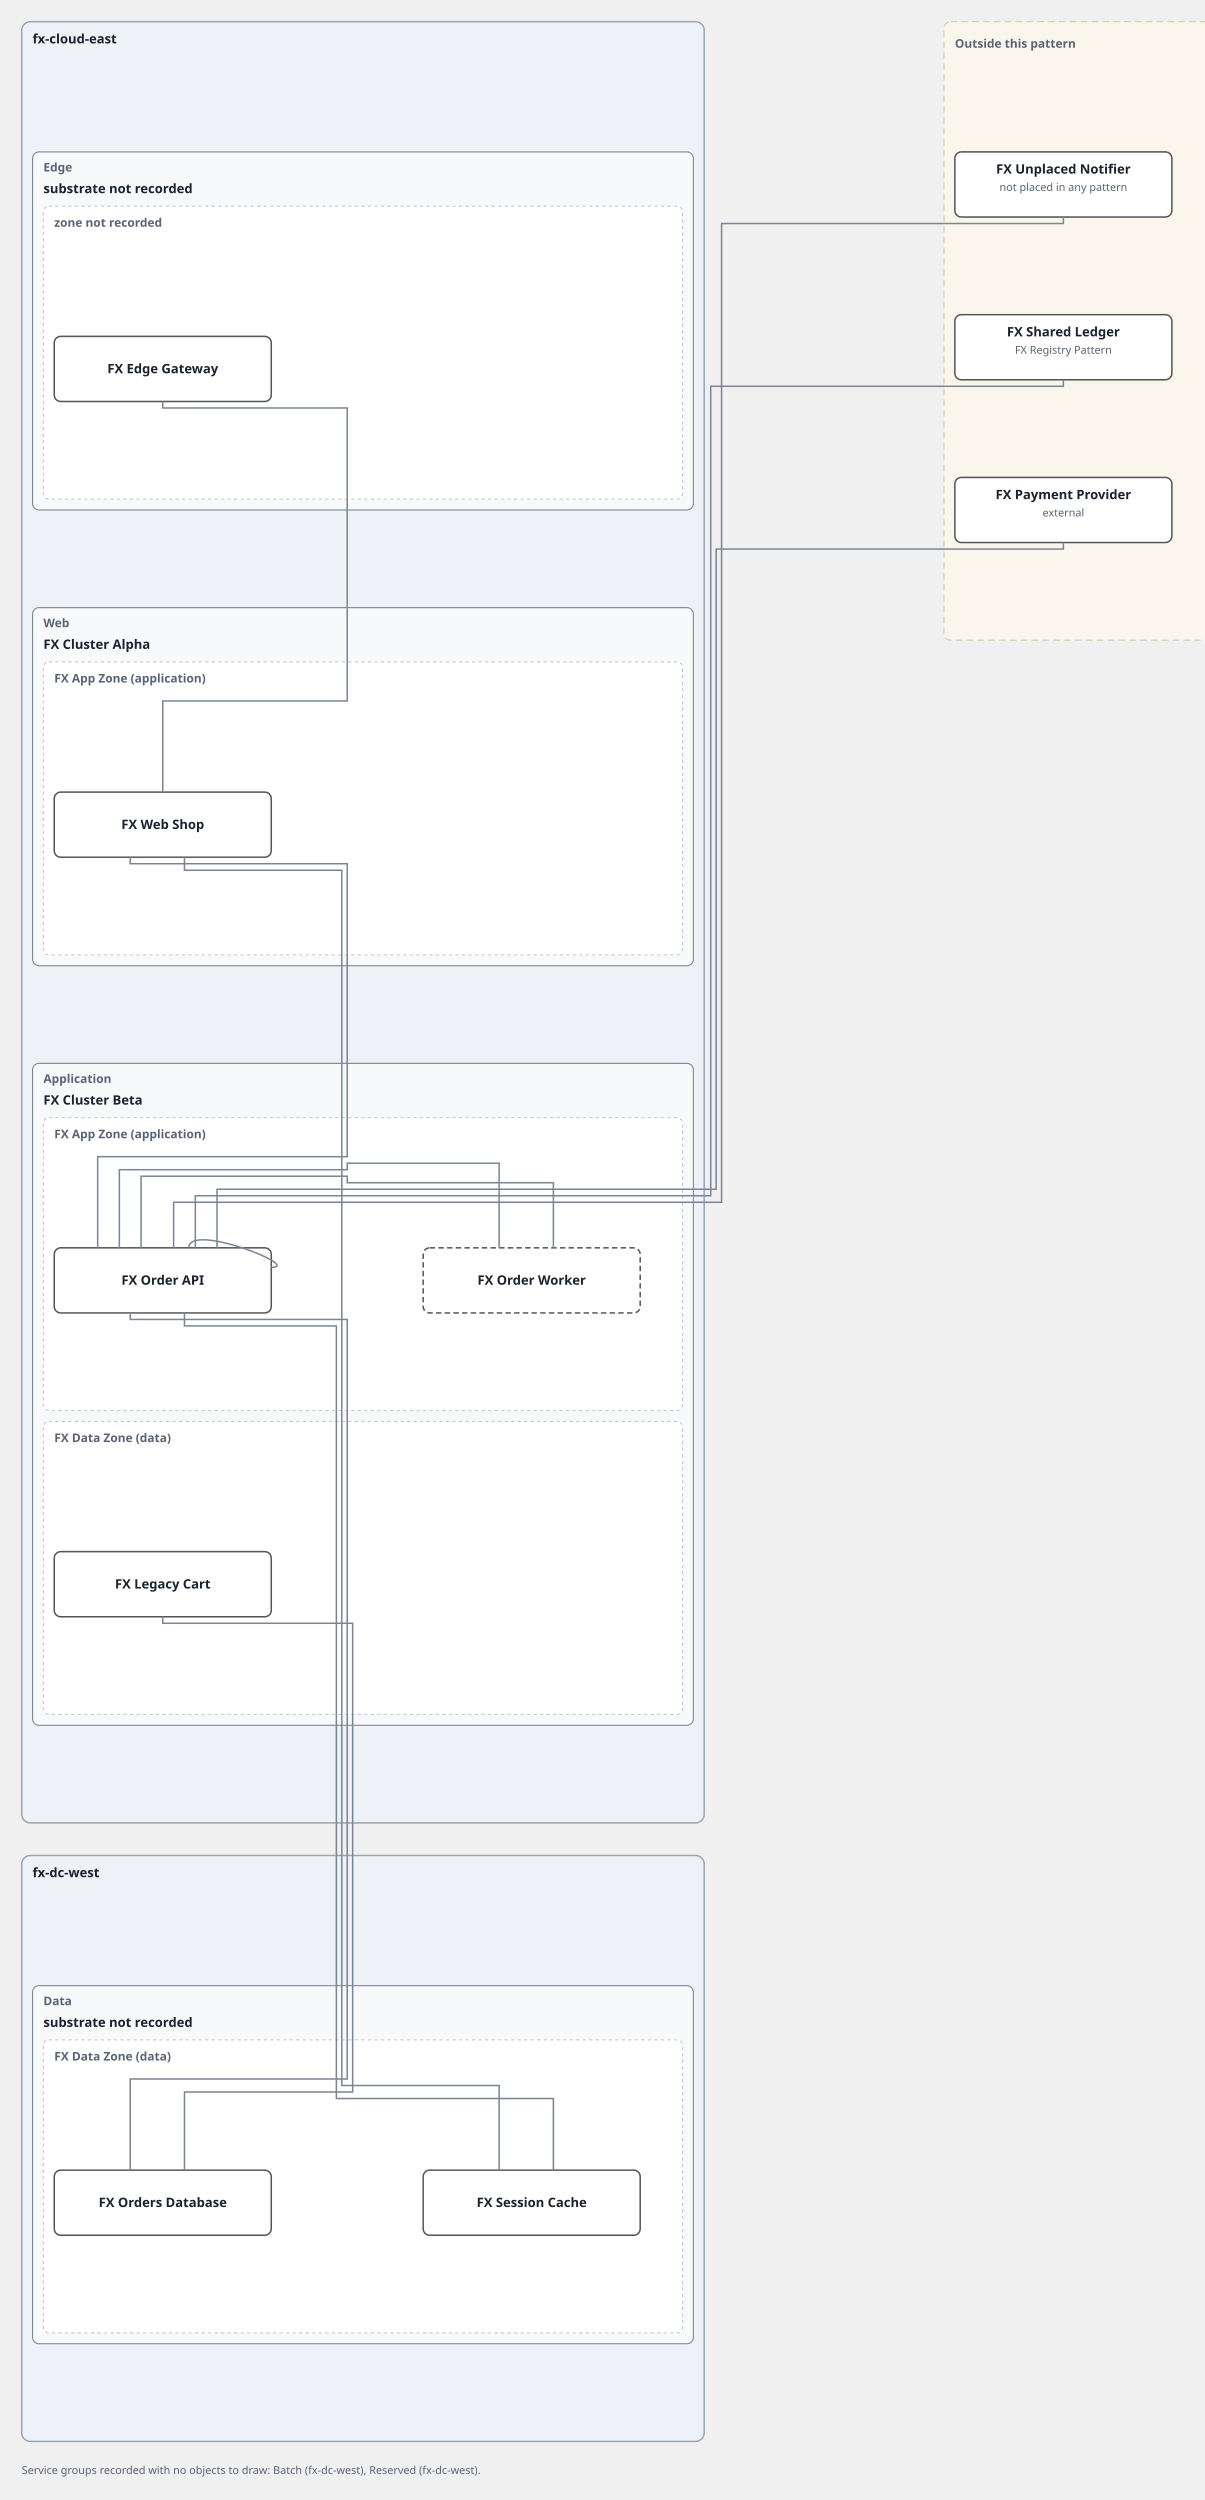
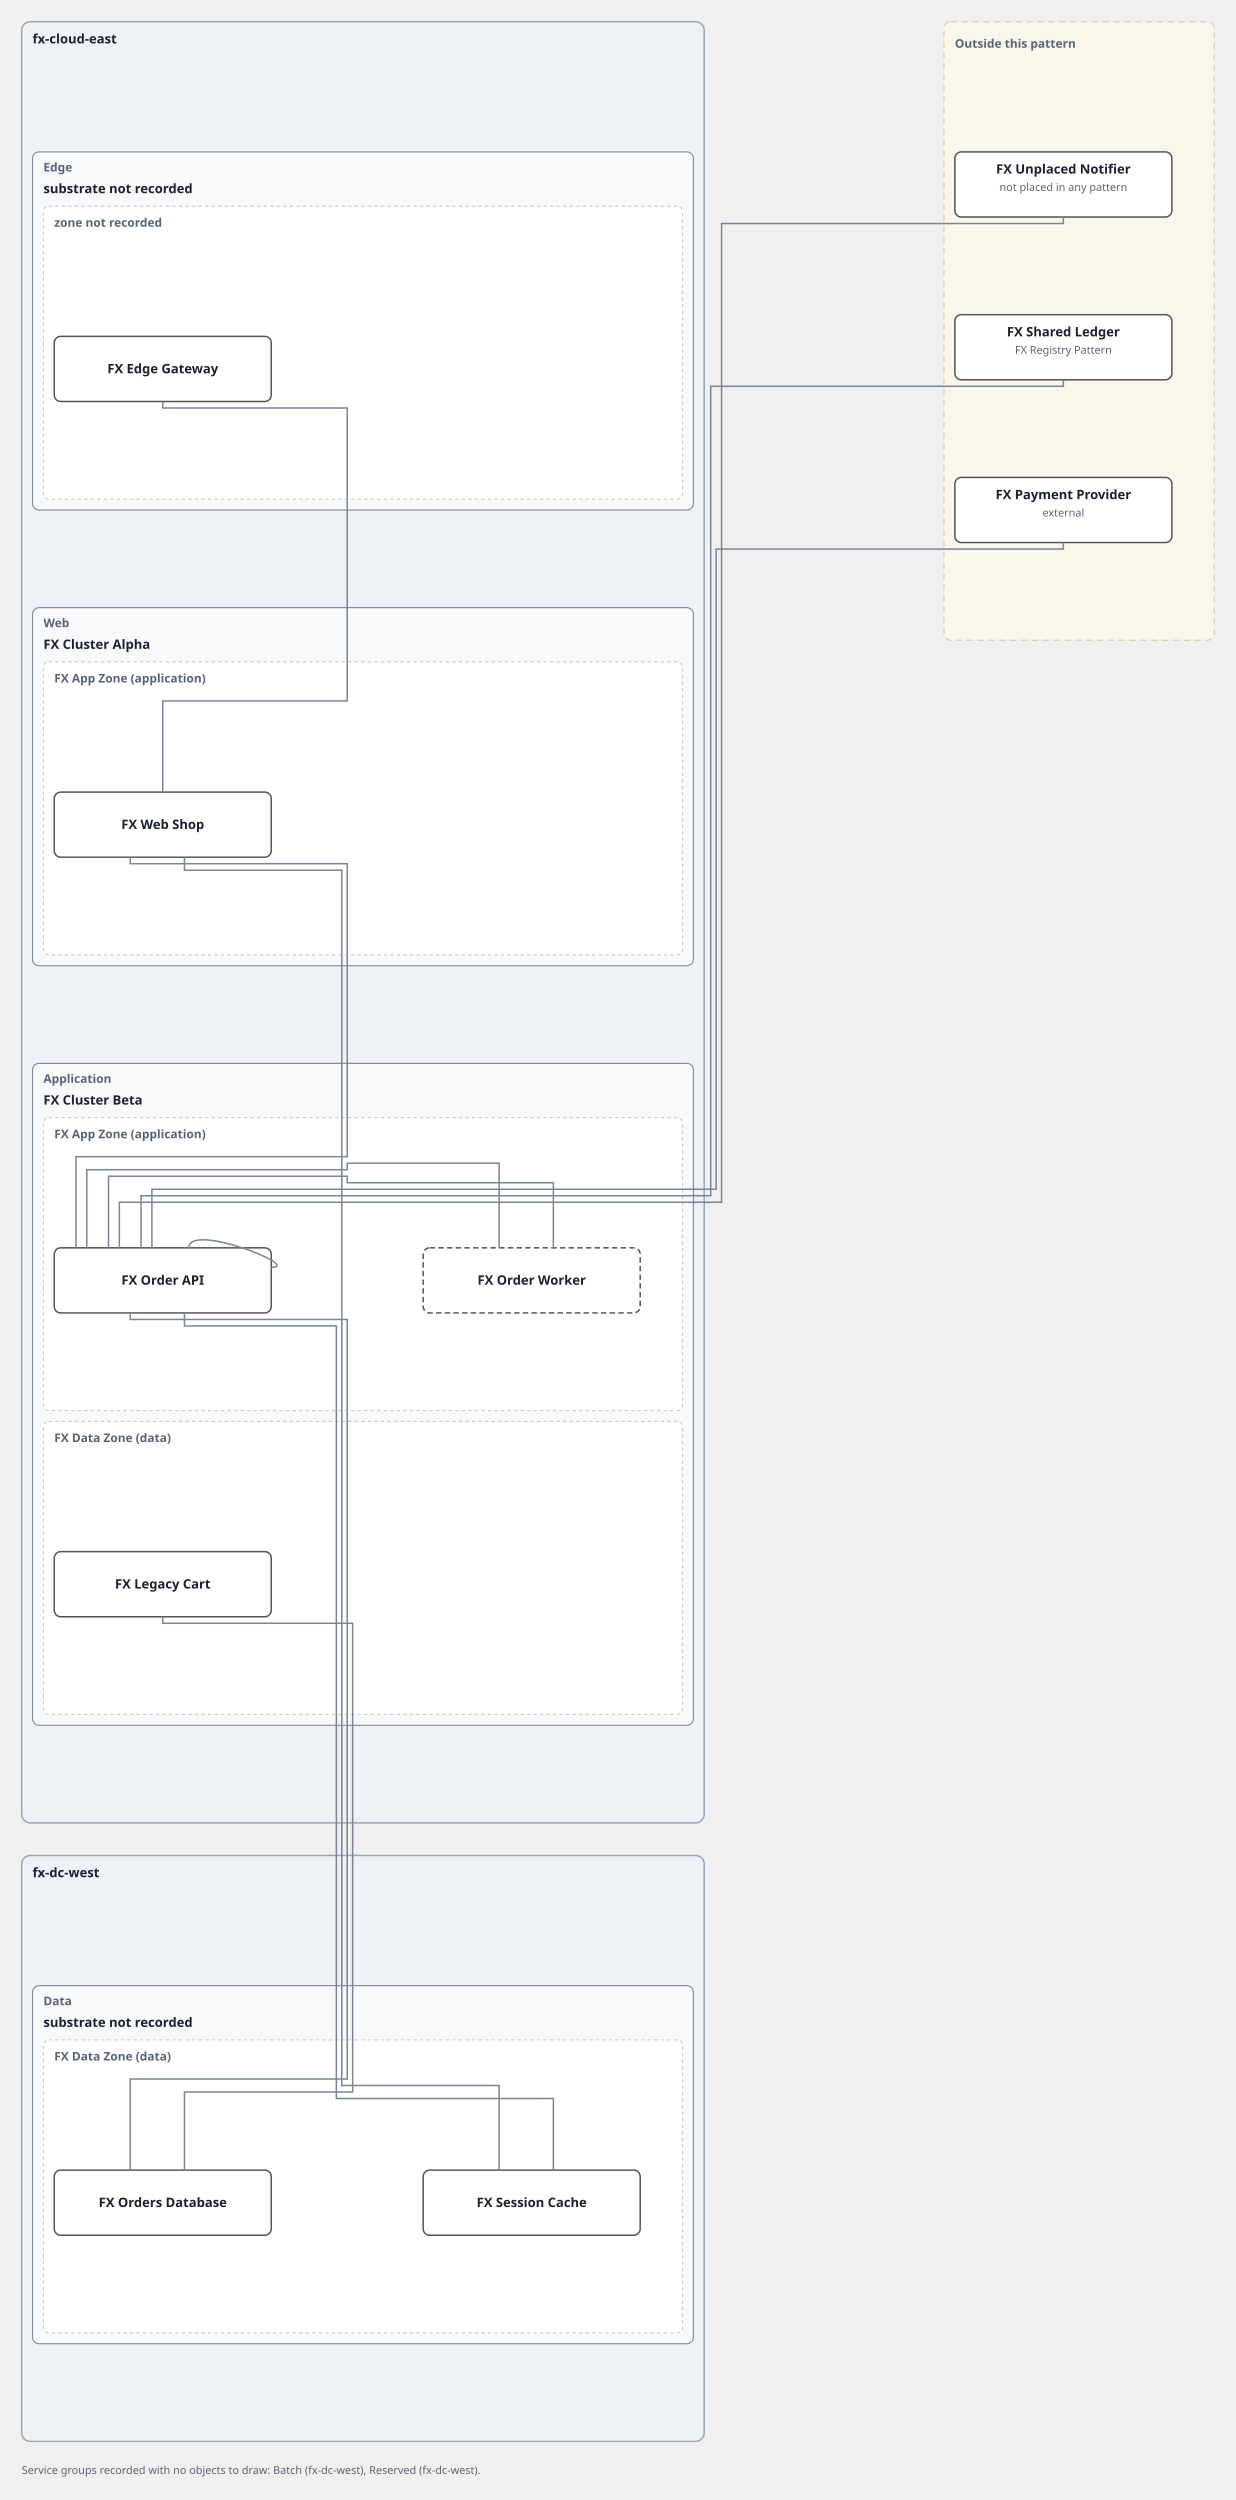
- <svg xmlns="http://www.w3.org/2000/svg" viewBox="0 0 1110 2304" width="1110" height="2304" role="img" aria-label="Deployment pattern diagram">
+ <svg xmlns="http://www.w3.org/2000/svg" viewBox="0 0 1139 2304" width="1139" height="2304" role="img" aria-label="Deployment pattern diagram">
  <style>.tgt{fill:#eef1f6;stroke:#9aa6b6;stroke-width:1.4}.grp{fill:#f8f9fb;stroke:#7a8696}.group.dashed .grp{stroke-dasharray:5 3}.zl{fill:#ffffff;stroke:#c3cad4;stroke-dasharray:3 3}.lane{fill:#fbf6ec;stroke:#d8c9a8;stroke-dasharray:6 4}.tl{font:700 12px sans-serif;fill:#1a2230}.gl{font:600 11px sans-serif;fill:#586374}.gc{font:600 12px sans-serif;fill:#1a2230}.zc,.ll{font:600 11px sans-serif;fill:#586374}.box{fill:#ffffff;stroke:#555555;stroke-width:1.4}.dashed .box{stroke-dasharray:5 3}.ttl{font:600 12px sans-serif;fill:#1a2230}.cap{font:10px sans-serif;fill:#586374}.ln{fill:none;stroke:#7a8696;stroke-width:1.4}</style>
  <g class="target" data-target="fx-cloud-east">
    <rect class="tgt" x="20" y="20" width="629" height="1660" rx="8" />
    <text class="tl" x="30" y="40">fx-cloud-east</text>
    <g class="group" data-group="Edge">
      <rect class="grp" x="30" y="140" width="609" height="330" rx="6" />
      <text class="gl" x="40" y="158">Edge</text>
      <text class="gc" x="40" y="178">substrate not recorded</text>
      <g class="zlane" data-zone="">
        <rect class="zl" x="40" y="190" width="589" height="270" rx="5" />
        <text class="zc" x="50" y="209">zone not recorded</text>
        <g class="node" data-id="FXNET00001-0001">
          <rect class="box" x="50" y="310" width="200" height="60" rx="6" />
          <text class="ttl" x="150" y="344" text-anchor="middle">FX Edge Gateway</text>
        </g>
      </g>
    </g>
    <g class="group" data-id="FXRTC00001-0001" data-group="Web">
      <rect class="grp" x="30" y="560" width="609" height="330" rx="6" />
      <text class="gl" x="40" y="578">Web</text>
      <text class="gc" x="40" y="598">FX Cluster Alpha</text>
      <g class="zlane" data-zone="fx-app">
        <rect class="zl" x="40" y="610" width="589" height="270" rx="5" />
        <text class="zc" x="50" y="629">FX App Zone (application)</text>
        <g class="node" data-id="FXPRD00001-0001">
          <rect class="box" x="50" y="730" width="200" height="60" rx="6" />
          <text class="ttl" x="150" y="764" text-anchor="middle">FX Web Shop</text>
        </g>
      </g>
    </g>
    <g class="group" data-id="FXRTC00002-0001" data-group="Application">
      <rect class="grp" x="30" y="980" width="609" height="610" rx="6" />
      <text class="gl" x="40" y="998">Application</text>
      <text class="gc" x="40" y="1018">FX Cluster Beta</text>
      <g class="zlane" data-zone="fx-app">
        <rect class="zl" x="40" y="1030" width="589" height="270" rx="5" />
        <text class="zc" x="50" y="1049">FX App Zone (application)</text>
        <g class="node" data-id="FXPRD00002-0001">
          <rect class="box" x="50" y="1150" width="200" height="60" rx="6" />
          <text class="ttl" x="150" y="1184" text-anchor="middle">FX Order API</text>
        </g>
        <g class="node dashed" data-id="FXPRD00003-0001">
          <rect class="box" x="390" y="1150" width="200" height="60" rx="6" />
          <text class="ttl" x="490" y="1184" text-anchor="middle">FX Order Worker</text>
        </g>
      </g>
      <g class="zlane" data-zone="fx-data">
        <rect class="zl" x="40" y="1310" width="589" height="270" rx="5" />
        <text class="zc" x="50" y="1329">FX Data Zone (data)</text>
        <g class="node" data-id="FXPRD00004-0001">
          <rect class="box" x="50" y="1430" width="200" height="60" rx="6" />
          <text class="ttl" x="150" y="1464" text-anchor="middle">FX Legacy Cart</text>
        </g>
      </g>
    </g>
  </g>
  <g class="target" data-target="fx-dc-west">
    <rect class="tgt" x="20" y="1710" width="629" height="540" rx="8" />
    <text class="tl" x="30" y="1730">fx-dc-west</text>
    <g class="group" data-group="Data">
      <rect class="grp" x="30" y="1830" width="609" height="330" rx="6" />
      <text class="gl" x="40" y="1848">Data</text>
      <text class="gc" x="40" y="1868">substrate not recorded</text>
      <g class="zlane" data-zone="fx-data">
        <rect class="zl" x="40" y="1880" width="589" height="270" rx="5" />
        <text class="zc" x="50" y="1899">FX Data Zone (data)</text>
        <g class="node" data-id="FXDST00001-0001">
          <rect class="box" x="50" y="2000" width="200" height="60" rx="6" />
          <text class="ttl" x="150" y="2034" text-anchor="middle">FX Orders Database</text>
        </g>
        <g class="node" data-id="FXDCP00001-0001">
          <rect class="box" x="390" y="2000" width="200" height="60" rx="6" />
          <text class="ttl" x="490" y="2034" text-anchor="middle">FX Session Cache</text>
        </g>
      </g>
    </g>
  </g>
  <rect class="lane" x="870" y="20" width="249" height="570" rx="6" />
  <text class="ll" x="880" y="44">Outside this pattern</text>
  <g class="node outside" data-id="FXPRD00005-0001">
    <rect class="box" x="880" y="140" width="200" height="60" rx="6" />
    <text class="ttl" x="980" y="160" text-anchor="middle">FX Unplaced Notifier</text>
    <text class="cap" x="980" y="176" text-anchor="middle">not placed in any pattern</text>
  </g>
  <g class="node outside" data-id="FXPRD00010-0001">
    <rect class="box" x="880" y="290" width="200" height="60" rx="6" />
    <text class="ttl" x="980" y="310" text-anchor="middle">FX Shared Ledger</text>
    <text class="cap" x="980" y="326" text-anchor="middle">FX Registry Pattern</text>
  </g>
  <g class="node outside external" data-id="ext:f2e513630165">
    <rect class="box" x="880" y="440" width="200" height="60" rx="6" />
    <text class="ttl" x="980" y="460" text-anchor="middle">FX Payment Provider</text>
    <text class="cap" x="980" y="476" text-anchor="middle">external</text>
  </g>
  <g class="edge" data-from="FXPRD00001-0001" data-to="FXPRD00002-0001">
-     <path class="ln" d="M120 790 L120 796 L320 796 L320 1066 L90 1066 L90 1150" />
+     <path class="ln" d="M120 790 L120 796 L320 796 L320 1066 L70 1066 L70 1150" />
  </g>
  <g class="edge" data-from="FXPRD00002-0001" data-to="FXDST00001-0001">
    <path class="ln" d="M120 1210 L120 1216 L320 1216 L320 1916 L120 1916 L120 2000" />
  </g>
  <g class="edge" data-from="FXPRD00003-0001" data-to="FXPRD00002-0001">
-     <path class="ln" d="M460 1150 L460 1072 L320 1072 L320 1078 L110 1078 L110 1150" />
+     <path class="ln" d="M460 1150 L460 1072 L320 1072 L320 1078 L80 1078 L80 1150" />
  </g>
  <g class="edge" data-from="FXPRD00002-0001" data-to="FXPRD00003-0001">
-     <path class="ln" d="M130 1150 L130 1084 L320 1084 L320 1090 L510 1090 L510 1150" />
+     <path class="ln" d="M100 1150 L100 1084 L320 1084 L320 1090 L510 1090 L510 1150" />
  </g>
  <g class="edge" data-from="FXPRD00001-0001" data-to="FXDCP00001-0001">
    <path class="ln" d="M170 790 L170 802 L315 802 L315 1922 L460 1922 L460 2000" />
  </g>
  <g class="edge" data-from="FXNET00001-0001" data-to="FXPRD00001-0001">
    <path class="ln" d="M150 370 L150 376 L320 376 L320 646 L150 646 L150 730" />
  </g>
  <g class="edge" data-from="FXPRD00002-0001" data-to="FXPRD00002-0001">
    <path class="ln" d="M174.0 1150.0 C174.0 1126.0 280.0 1168.0 250.0 1168.0" />
  </g>
  <g class="edge" data-from="FXPRD00002-0001" data-to="ext:f2e513630165">
-     <path class="ln" d="M200 1150 L200 1096 L660 1096 L660 506 L980 506 L980 500" />
+     <path class="ln" d="M140 1150 L140 1096 L660 1096 L660 506 L980 506 L980 500" />
  </g>
  <g class="edge" data-from="FXPRD00002-0001" data-to="FXPRD00010-0001">
-     <path class="ln" d="M180 1150 L180 1102 L655 1102 L655 356 L980 356 L980 350" />
+     <path class="ln" d="M130 1150 L130 1102 L655 1102 L655 356 L980 356 L980 350" />
  </g>
  <g class="edge" data-from="FXPRD00002-0001" data-to="FXPRD00005-0001">
-     <path class="ln" d="M160 1150 L160 1108 L665 1108 L665 206 L980 206 L980 200" />
+     <path class="ln" d="M110 1150 L110 1108 L665 1108 L665 206 L980 206 L980 200" />
  </g>
  <g class="edge" data-from="FXPRD00004-0001" data-to="FXDST00001-0001">
    <path class="ln" d="M150 1490 L150 1496 L325 1496 L325 1928 L170 1928 L170 2000" />
  </g>
  <g class="edge" data-from="FXPRD00002-0001" data-to="FXDCP00001-0001">
    <path class="ln" d="M170 1210 L170 1222 L310 1222 L310 1934 L510 1934 L510 2000" />
  </g>
  <text class="cap" x="20" y="2280">Service groups recorded with no objects to draw: Batch (fx-dc-west), Reserved (fx-dc-west).</text>
</svg>
